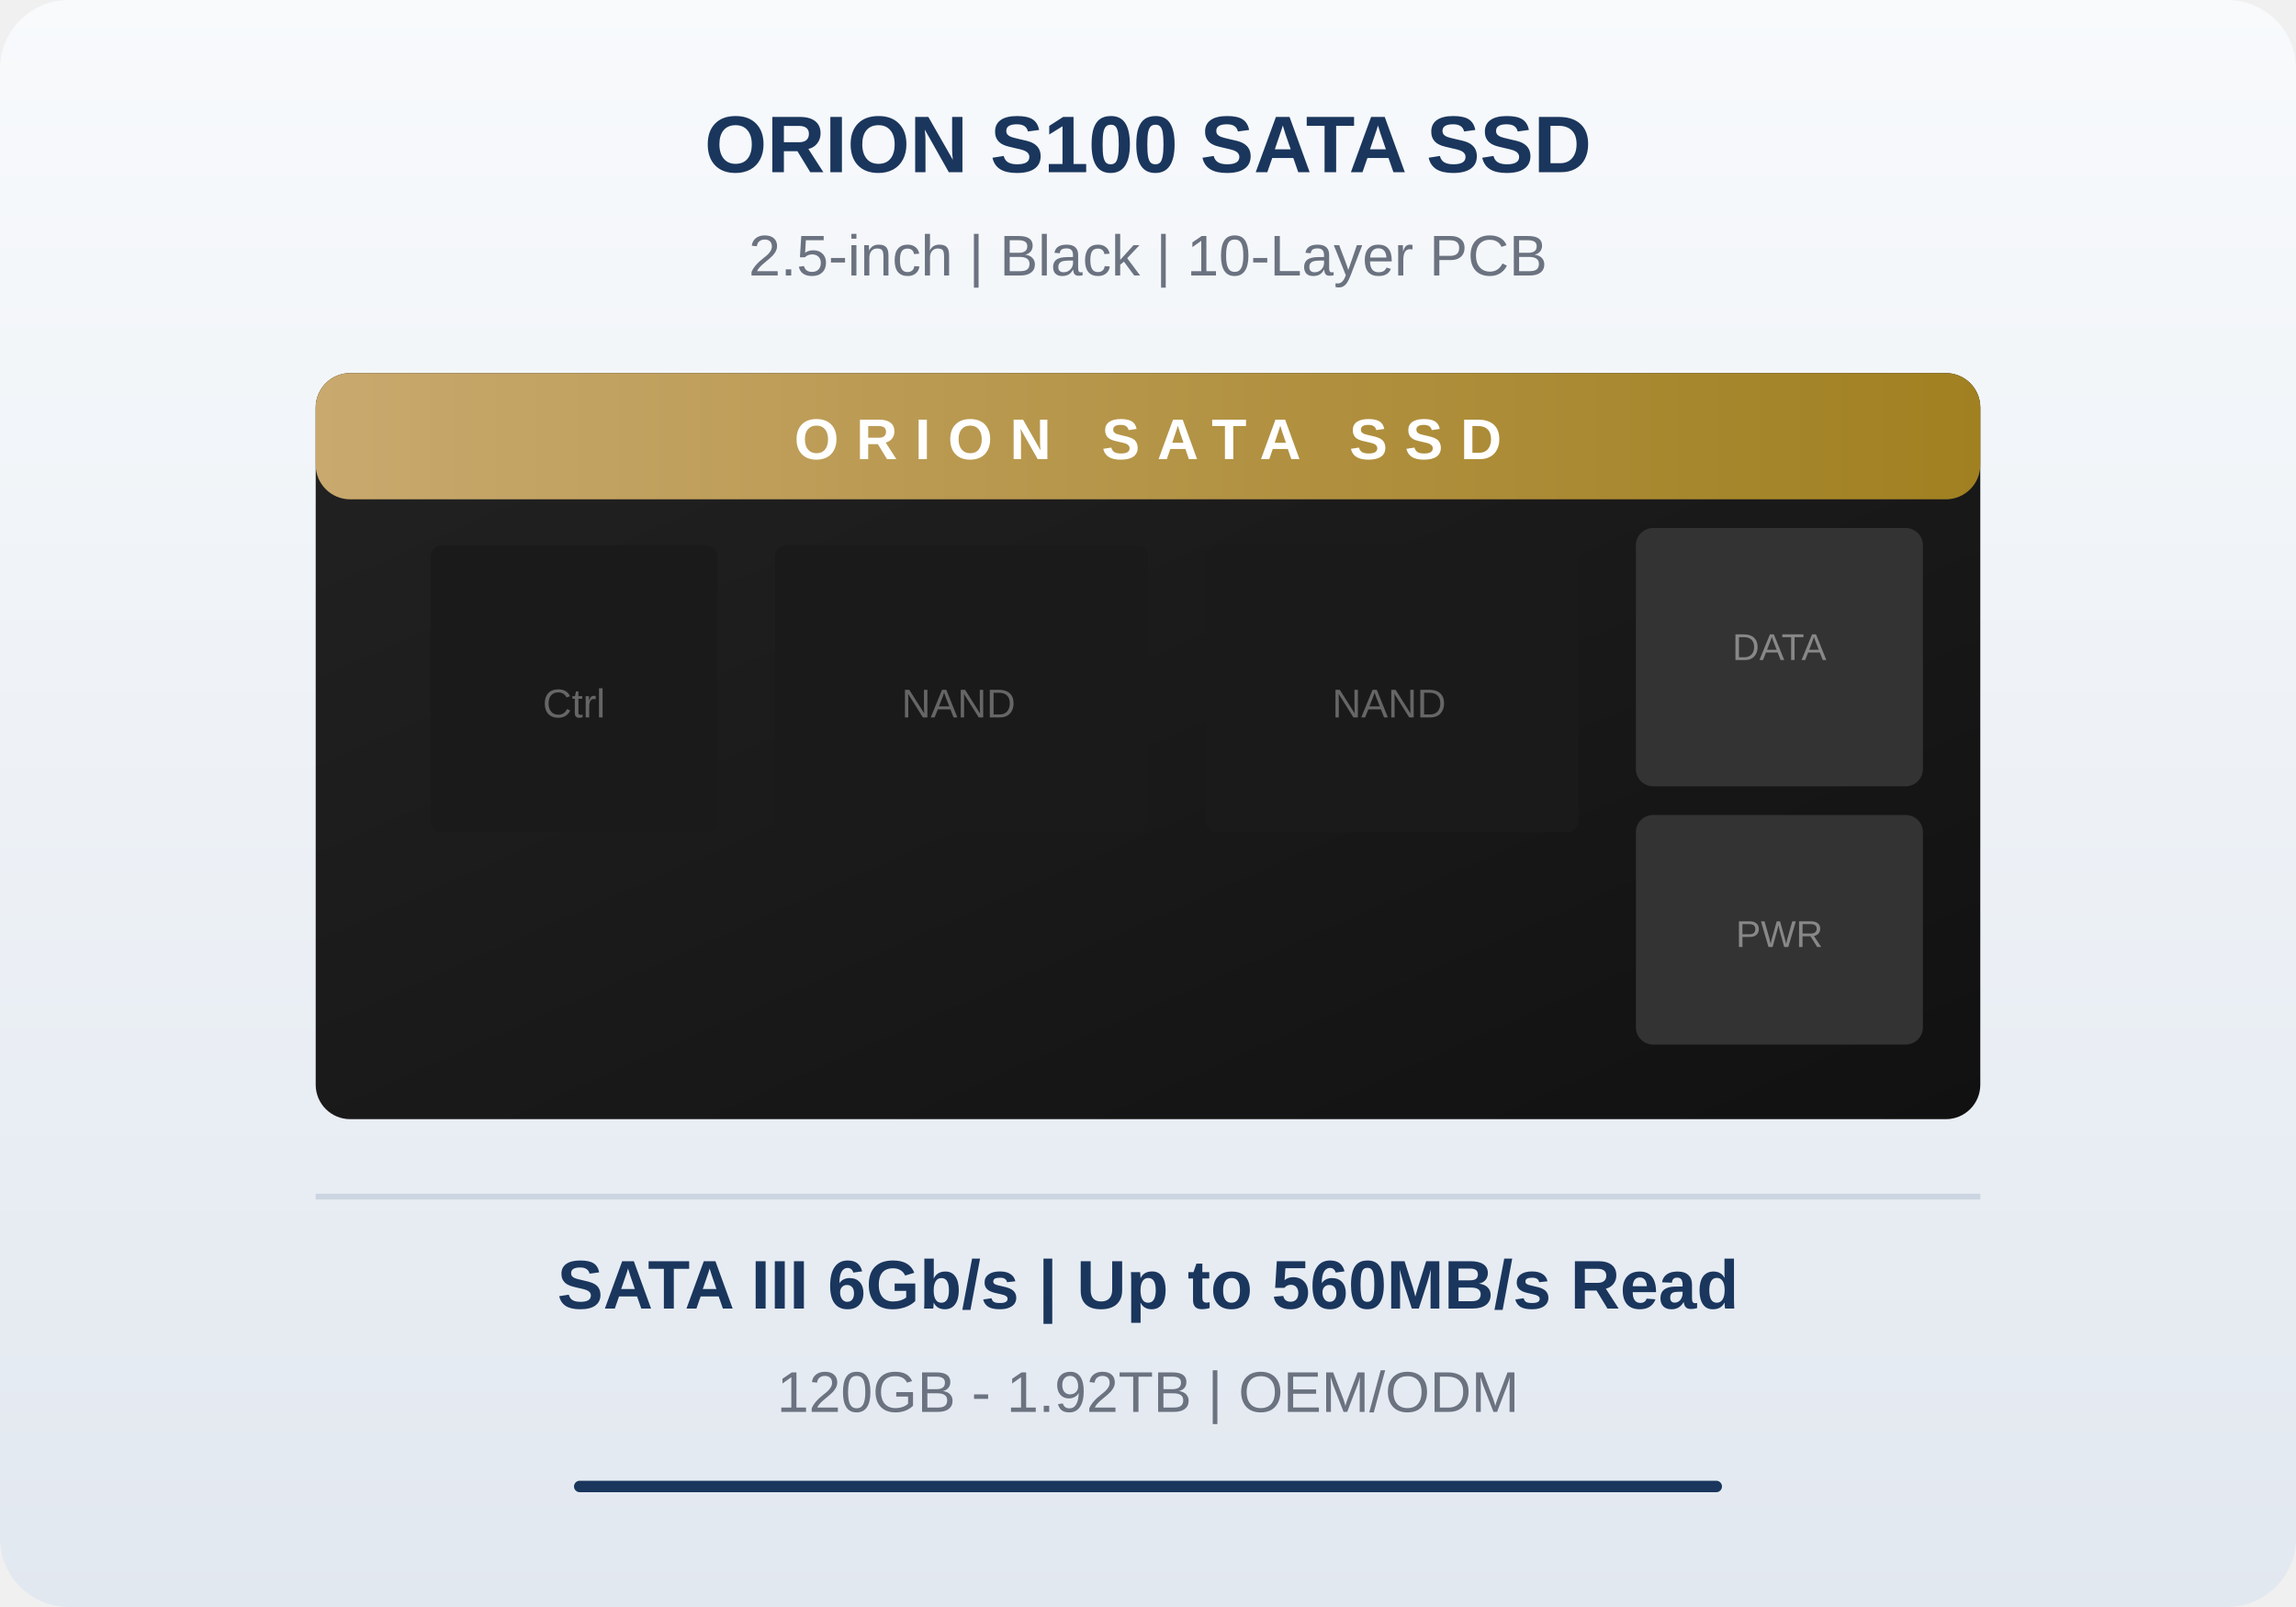
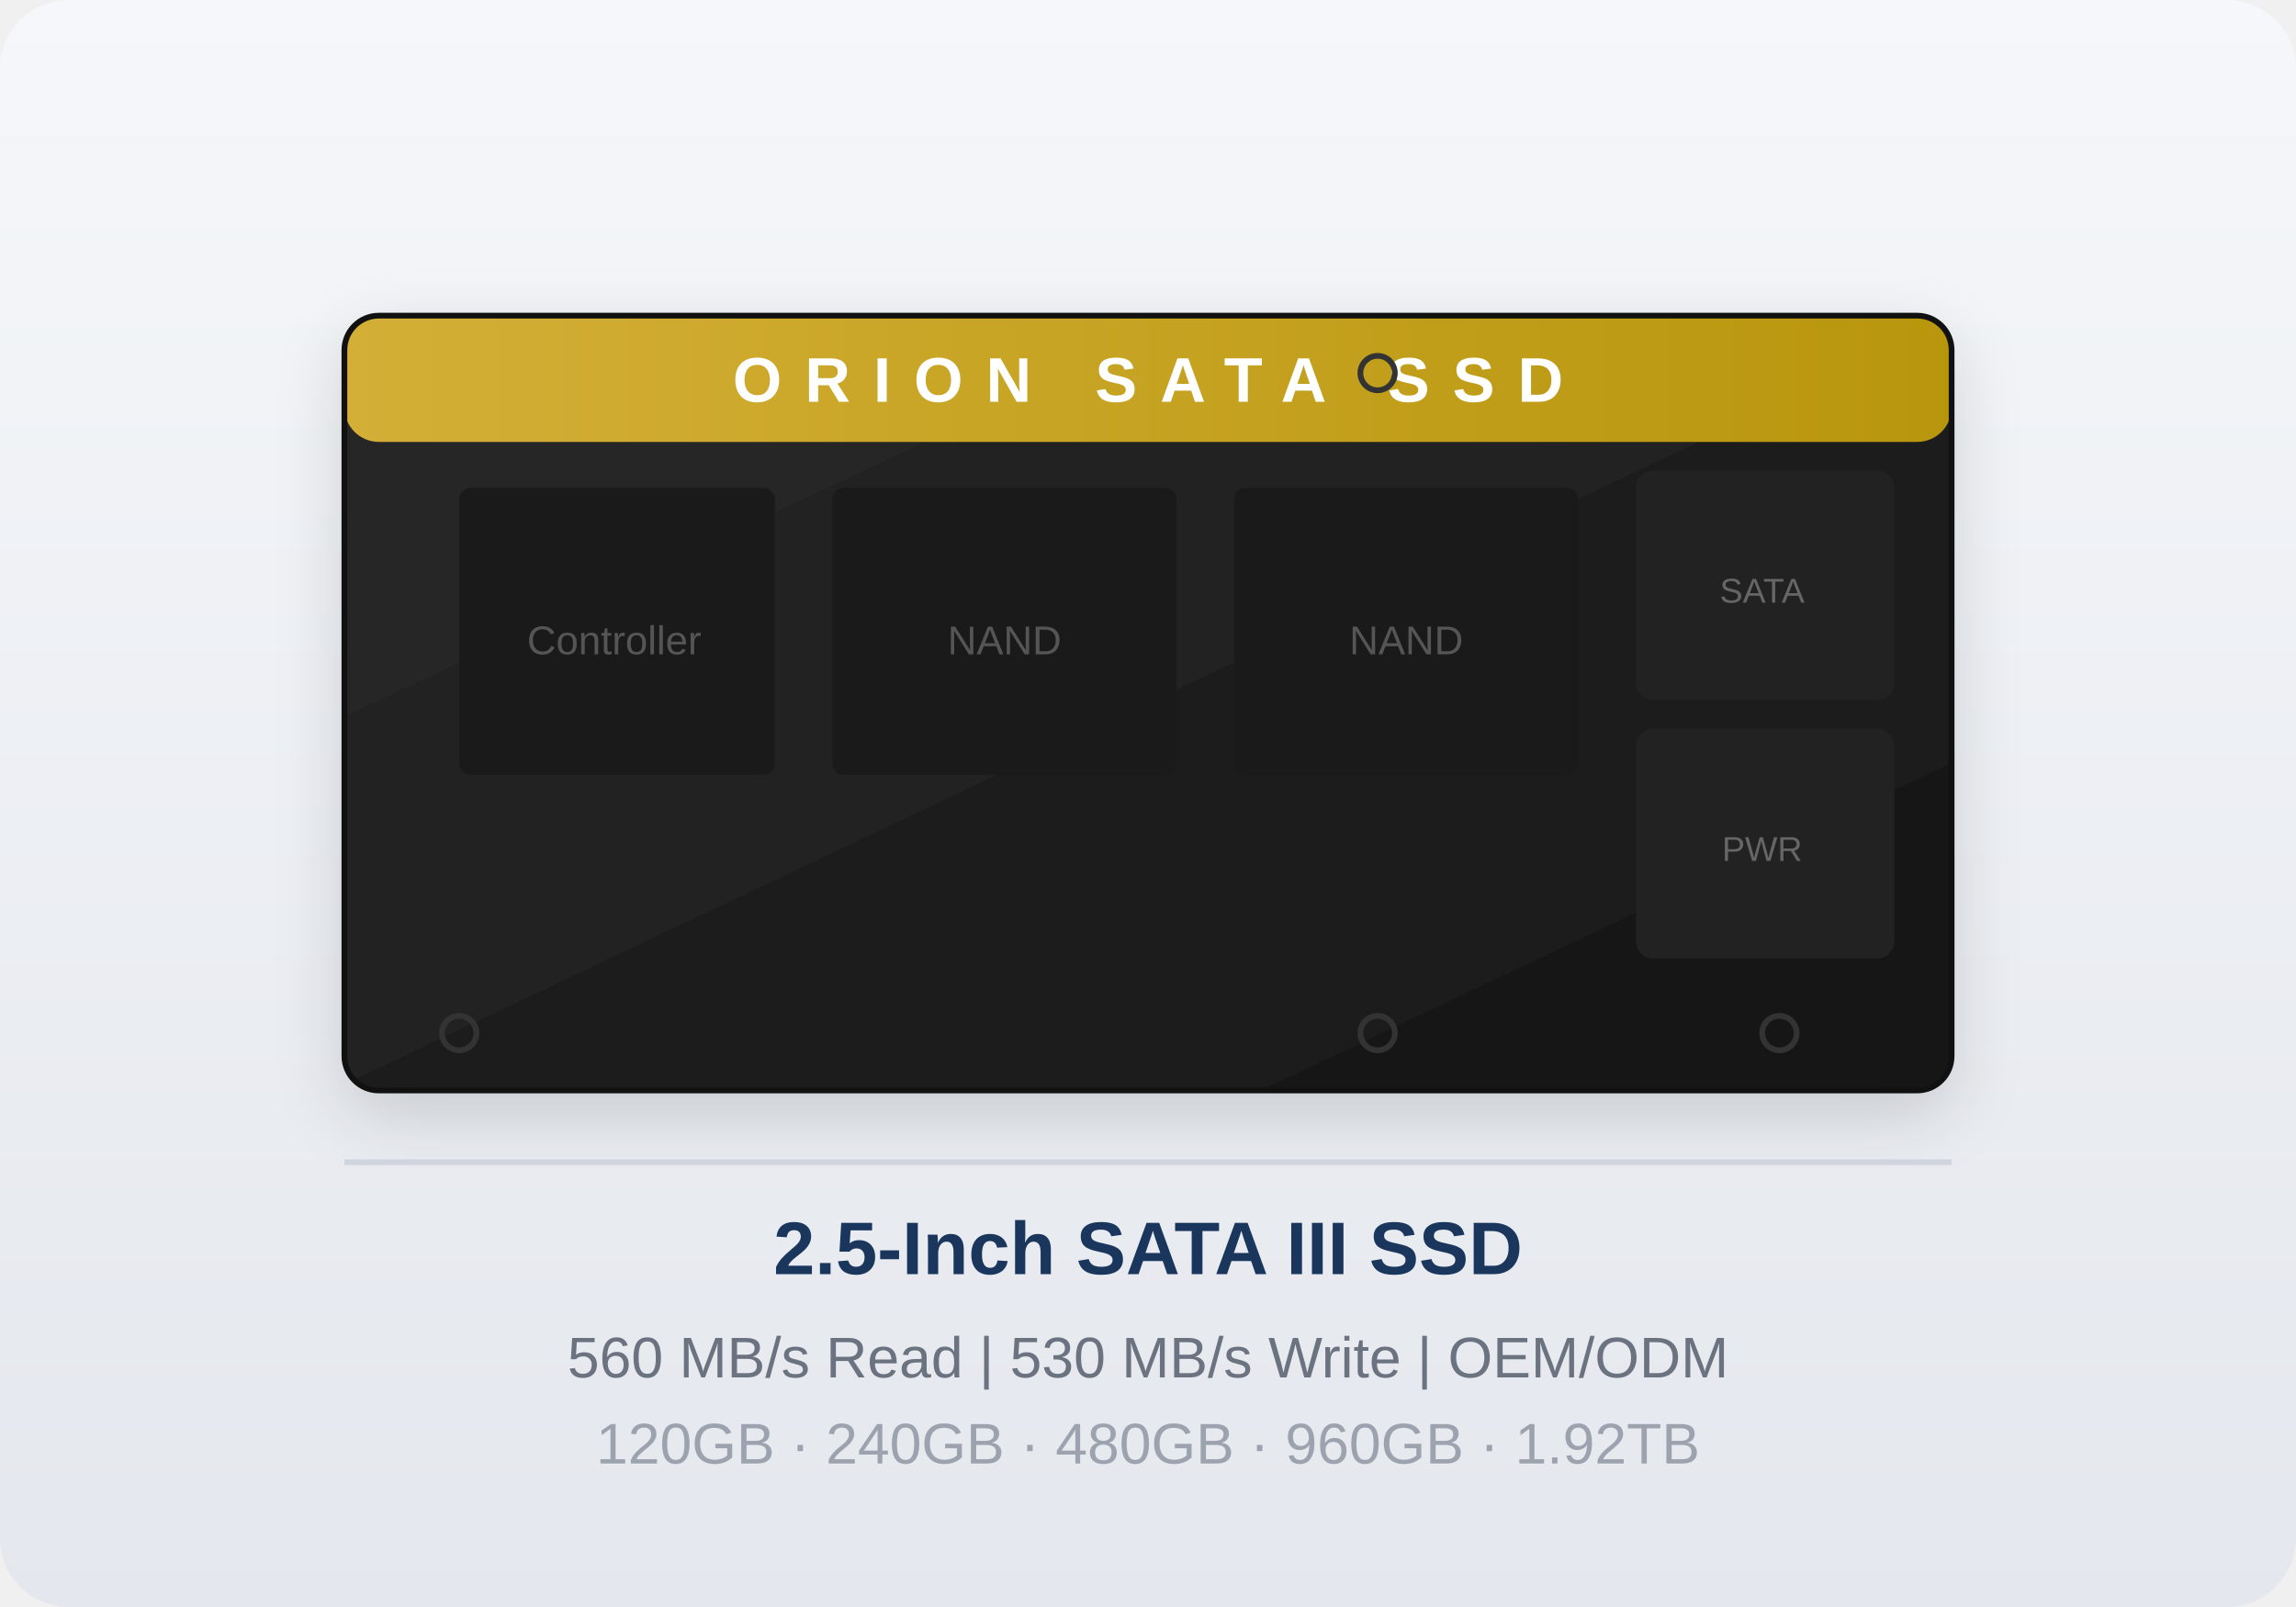
<svg xmlns="http://www.w3.org/2000/svg" viewBox="0 0 400 280">
  <defs>
-     <linearGradient id="a" x1="0" y1="0" x2="0" y2="1">
-       <stop offset="0%" stop-color="#f8fafc" />
-       <stop offset="100%" stop-color="#e2e8f0" />
+     <linearGradient id="b" x1="0" y1="0" x2="0" y2="1">
+       <stop offset="0%" stop-color="#f5f7fa" />
+       <stop offset="100%" stop-color="#e4e7ed" />
    </linearGradient>
-     <linearGradient id="b" x1="0" y1="0" x2="1" y2="1">
-       <stop offset="0%" stop-color="#222" />
-       <stop offset="100%" stop-color="#111" />
+     <linearGradient id="c" x1="0" y1="0" x2="1" y2="1">
+       <stop offset="0%" stop-color="#2a2a2a" />
+       <stop offset="100%" stop-color="#151515" />
    </linearGradient>
    <linearGradient id="g" x1="0" y1="0" x2="1" y2="0">
-       <stop offset="0%" stop-color="#c9a96e" />
-       <stop offset="100%" stop-color="#a08020" />
+       <stop offset="0%" stop-color="#d4af37" />
+       <stop offset="100%" stop-color="#b8960c" />
    </linearGradient>
+     <filter id="s">
+       <feDropShadow dx="0" dy="4" stdDeviation="6" flood-opacity="0.15" />
+     </filter>
  </defs>
-   <rect width="400" height="280" rx="12" fill="url(#a)" />
-   <text x="200" y="30" font-family="Arial" font-size="14" font-weight="700" fill="#1a365d" text-anchor="middle">ORION S100 SATA SSD</text>
-   <text x="200" y="48" font-family="Arial" font-size="10" fill="#6b7280" text-anchor="middle">2.5-inch | Black | 10-Layer PCB</text>
-   <rect x="55" y="65" width="290" height="130" rx="6" fill="url(#b)" />
-   <rect x="55" y="65" width="290" height="22" rx="6" fill="url(#g)" />
-   <text x="200" y="80" font-family="Arial" font-size="10" font-weight="700" fill="#fff" text-anchor="middle" letter-spacing="3">ORION SATA SSD</text>
-   <rect x="285" y="92" width="50" height="45" rx="3" fill="#333" />
-   <text x="310" y="115" font-family="Arial" font-size="6.5" fill="#888" text-anchor="middle">DATA</text>
-   <rect x="285" y="142" width="50" height="40" rx="3" fill="#333" />
-   <text x="310" y="165" font-family="Arial" font-size="6.5" fill="#888" text-anchor="middle">PWR</text>
-   <rect x="75" y="95" width="50" height="50" rx="2" fill="#1a1a1a" />
-   <text x="100" y="125" font-family="Arial" font-size="7" fill="#666" text-anchor="middle">Ctrl</text>
-   <rect x="135" y="95" width="65" height="50" rx="2" fill="#1a1a1a" />
-   <text x="167" y="125" font-family="Arial" font-size="7" fill="#666" text-anchor="middle">NAND</text>
-   <rect x="210" y="95" width="65" height="50" rx="2" fill="#1a1a1a" />
-   <text x="242" y="125" font-family="Arial" font-size="7" fill="#666" text-anchor="middle">NAND</text>
-   <rect x="55" y="208" width="290" height="1" fill="#cbd5e1" />
-   <text x="200" y="228" font-family="Arial" font-size="12" font-weight="700" fill="#1a365d" text-anchor="middle">SATA III 6Gb/s | Up to 560MB/s Read</text>
-   <text x="200" y="246" font-family="Arial" font-size="10" fill="#6b7280" text-anchor="middle">120GB - 1.92TB | OEM/ODM</text>
-   <rect x="100" y="258" width="200" height="2" rx="1" fill="#1a365d" />
+   <rect width="400" height="280" rx="12" fill="url(#b)" />
+   <rect x="60" y="55" width="280" height="135" rx="6" fill="url(#c)" filter="url(#s)" />
+   <rect x="60" y="55" width="280" height="22" rx="6" fill="url(#g)" />
+   <text x="200" y="70" font-family="Arial" font-size="11" font-weight="700" fill="#fff" text-anchor="middle" letter-spacing="4">ORION SATA SSD</text>
+   <rect x="60" y="55" width="280" height="135" rx="6" fill="none" stroke="#111" stroke-width="1" />
+   <rect x="285" y="82" width="45" height="40" rx="3" fill="#222" />
+   <text x="307" y="105" font-family="Arial" font-size="6" fill="#666" text-anchor="middle">SATA</text>
+   <rect x="285" y="127" width="45" height="40" rx="3" fill="#222" />
+   <text x="307" y="150" font-family="Arial" font-size="6" fill="#666" text-anchor="middle">PWR</text>
+   <rect x="80" y="85" width="55" height="50" rx="2" fill="#1a1a1a" />
+   <text x="107" y="114" font-family="Arial" font-size="7" fill="#555" text-anchor="middle">Controller</text>
+   <rect x="145" y="85" width="60" height="50" rx="2" fill="#1a1a1a" />
+   <text x="175" y="114" font-family="Arial" font-size="7" fill="#555" text-anchor="middle">NAND</text>
+   <rect x="215" y="85" width="60" height="50" rx="2" fill="#1a1a1a" />
+   <text x="245" y="114" font-family="Arial" font-size="7" fill="#555" text-anchor="middle">NAND</text>
+   <circle cx="80" cy="180" r="3" fill="none" stroke="#333" stroke-width="1" />
+   <circle cx="240" cy="180" r="3" fill="none" stroke="#333" stroke-width="1" />
+   <circle cx="240" cy="65" r="3" fill="none" stroke="#333" stroke-width="1" />
+   <circle cx="310" cy="180" r="3" fill="none" stroke="#333" stroke-width="1" />
+   <rect x="60" y="202" width="280" height="1" fill="#d0d5dd" />
+   <text x="200" y="222" font-family="Arial" font-size="13" font-weight="700" fill="#1a365d" text-anchor="middle">2.5-Inch SATA III SSD</text>
+   <text x="200" y="240" font-family="Arial" font-size="10" fill="#6b7280" text-anchor="middle">560 MB/s Read | 530 MB/s Write | OEM/ODM</text>
+   <text x="200" y="255" font-family="Arial" font-size="10" fill="#9ca3af" text-anchor="middle">120GB · 240GB · 480GB · 960GB · 1.92TB</text>
</svg>
